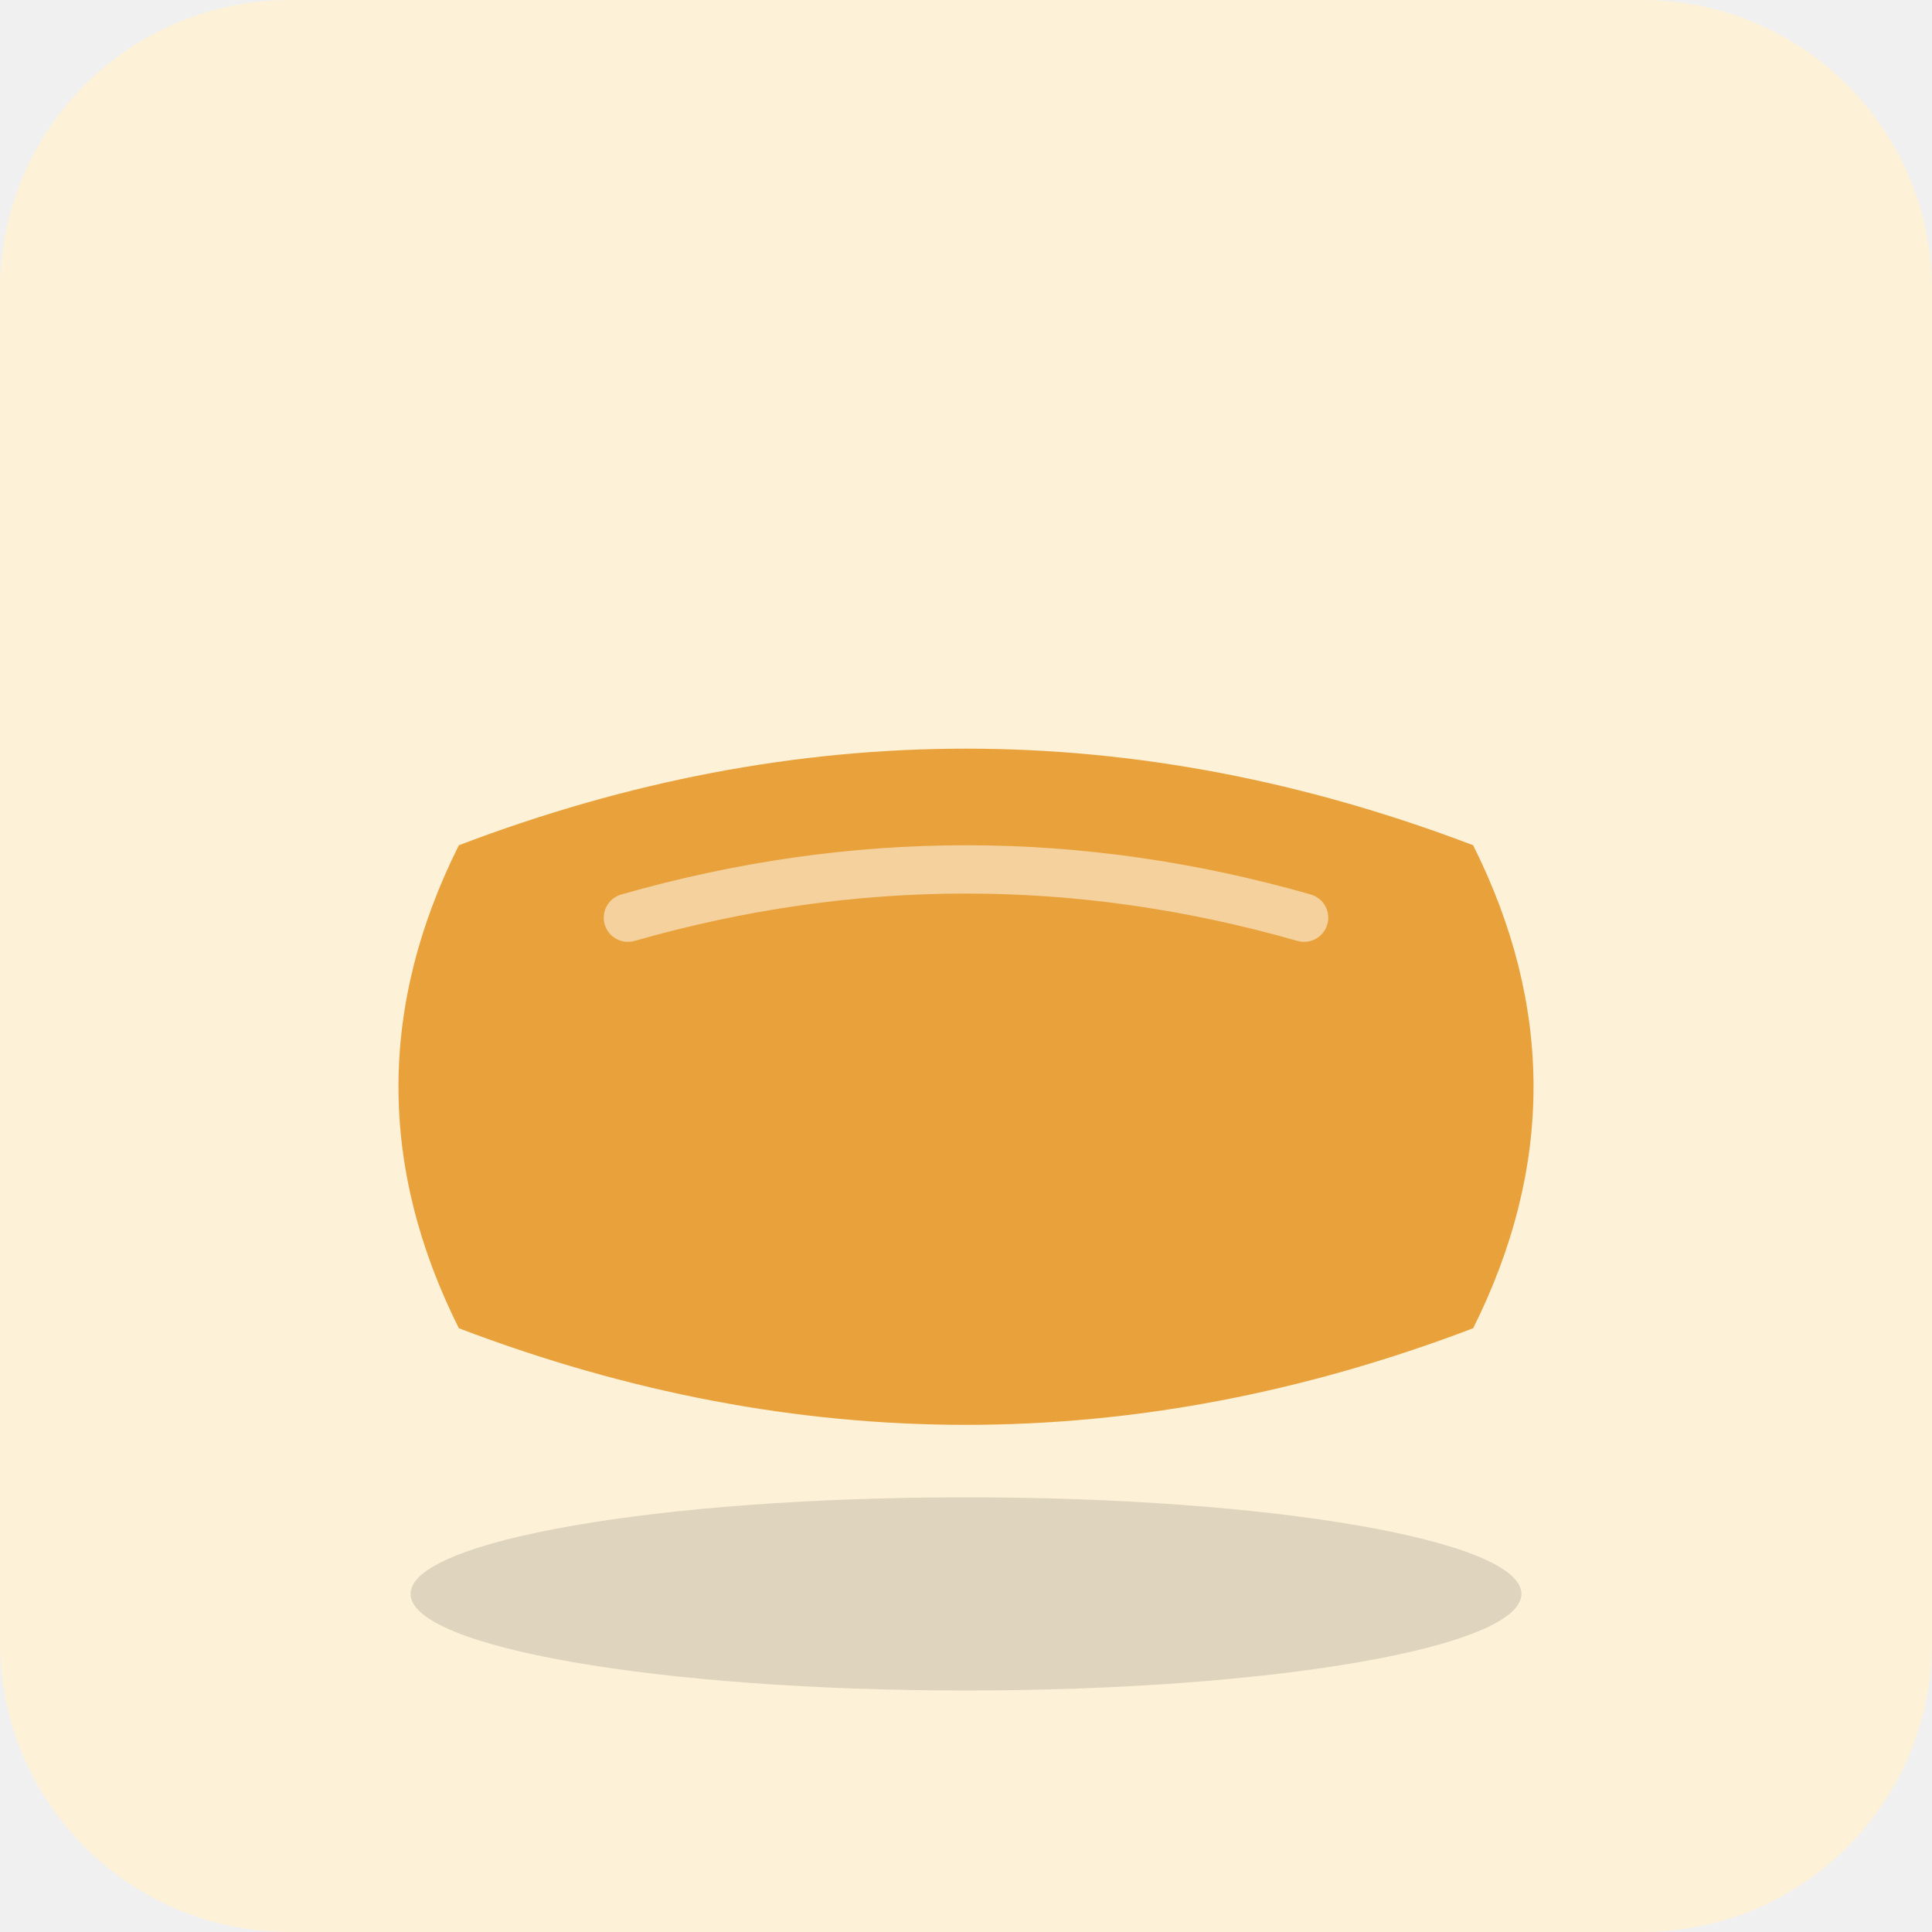
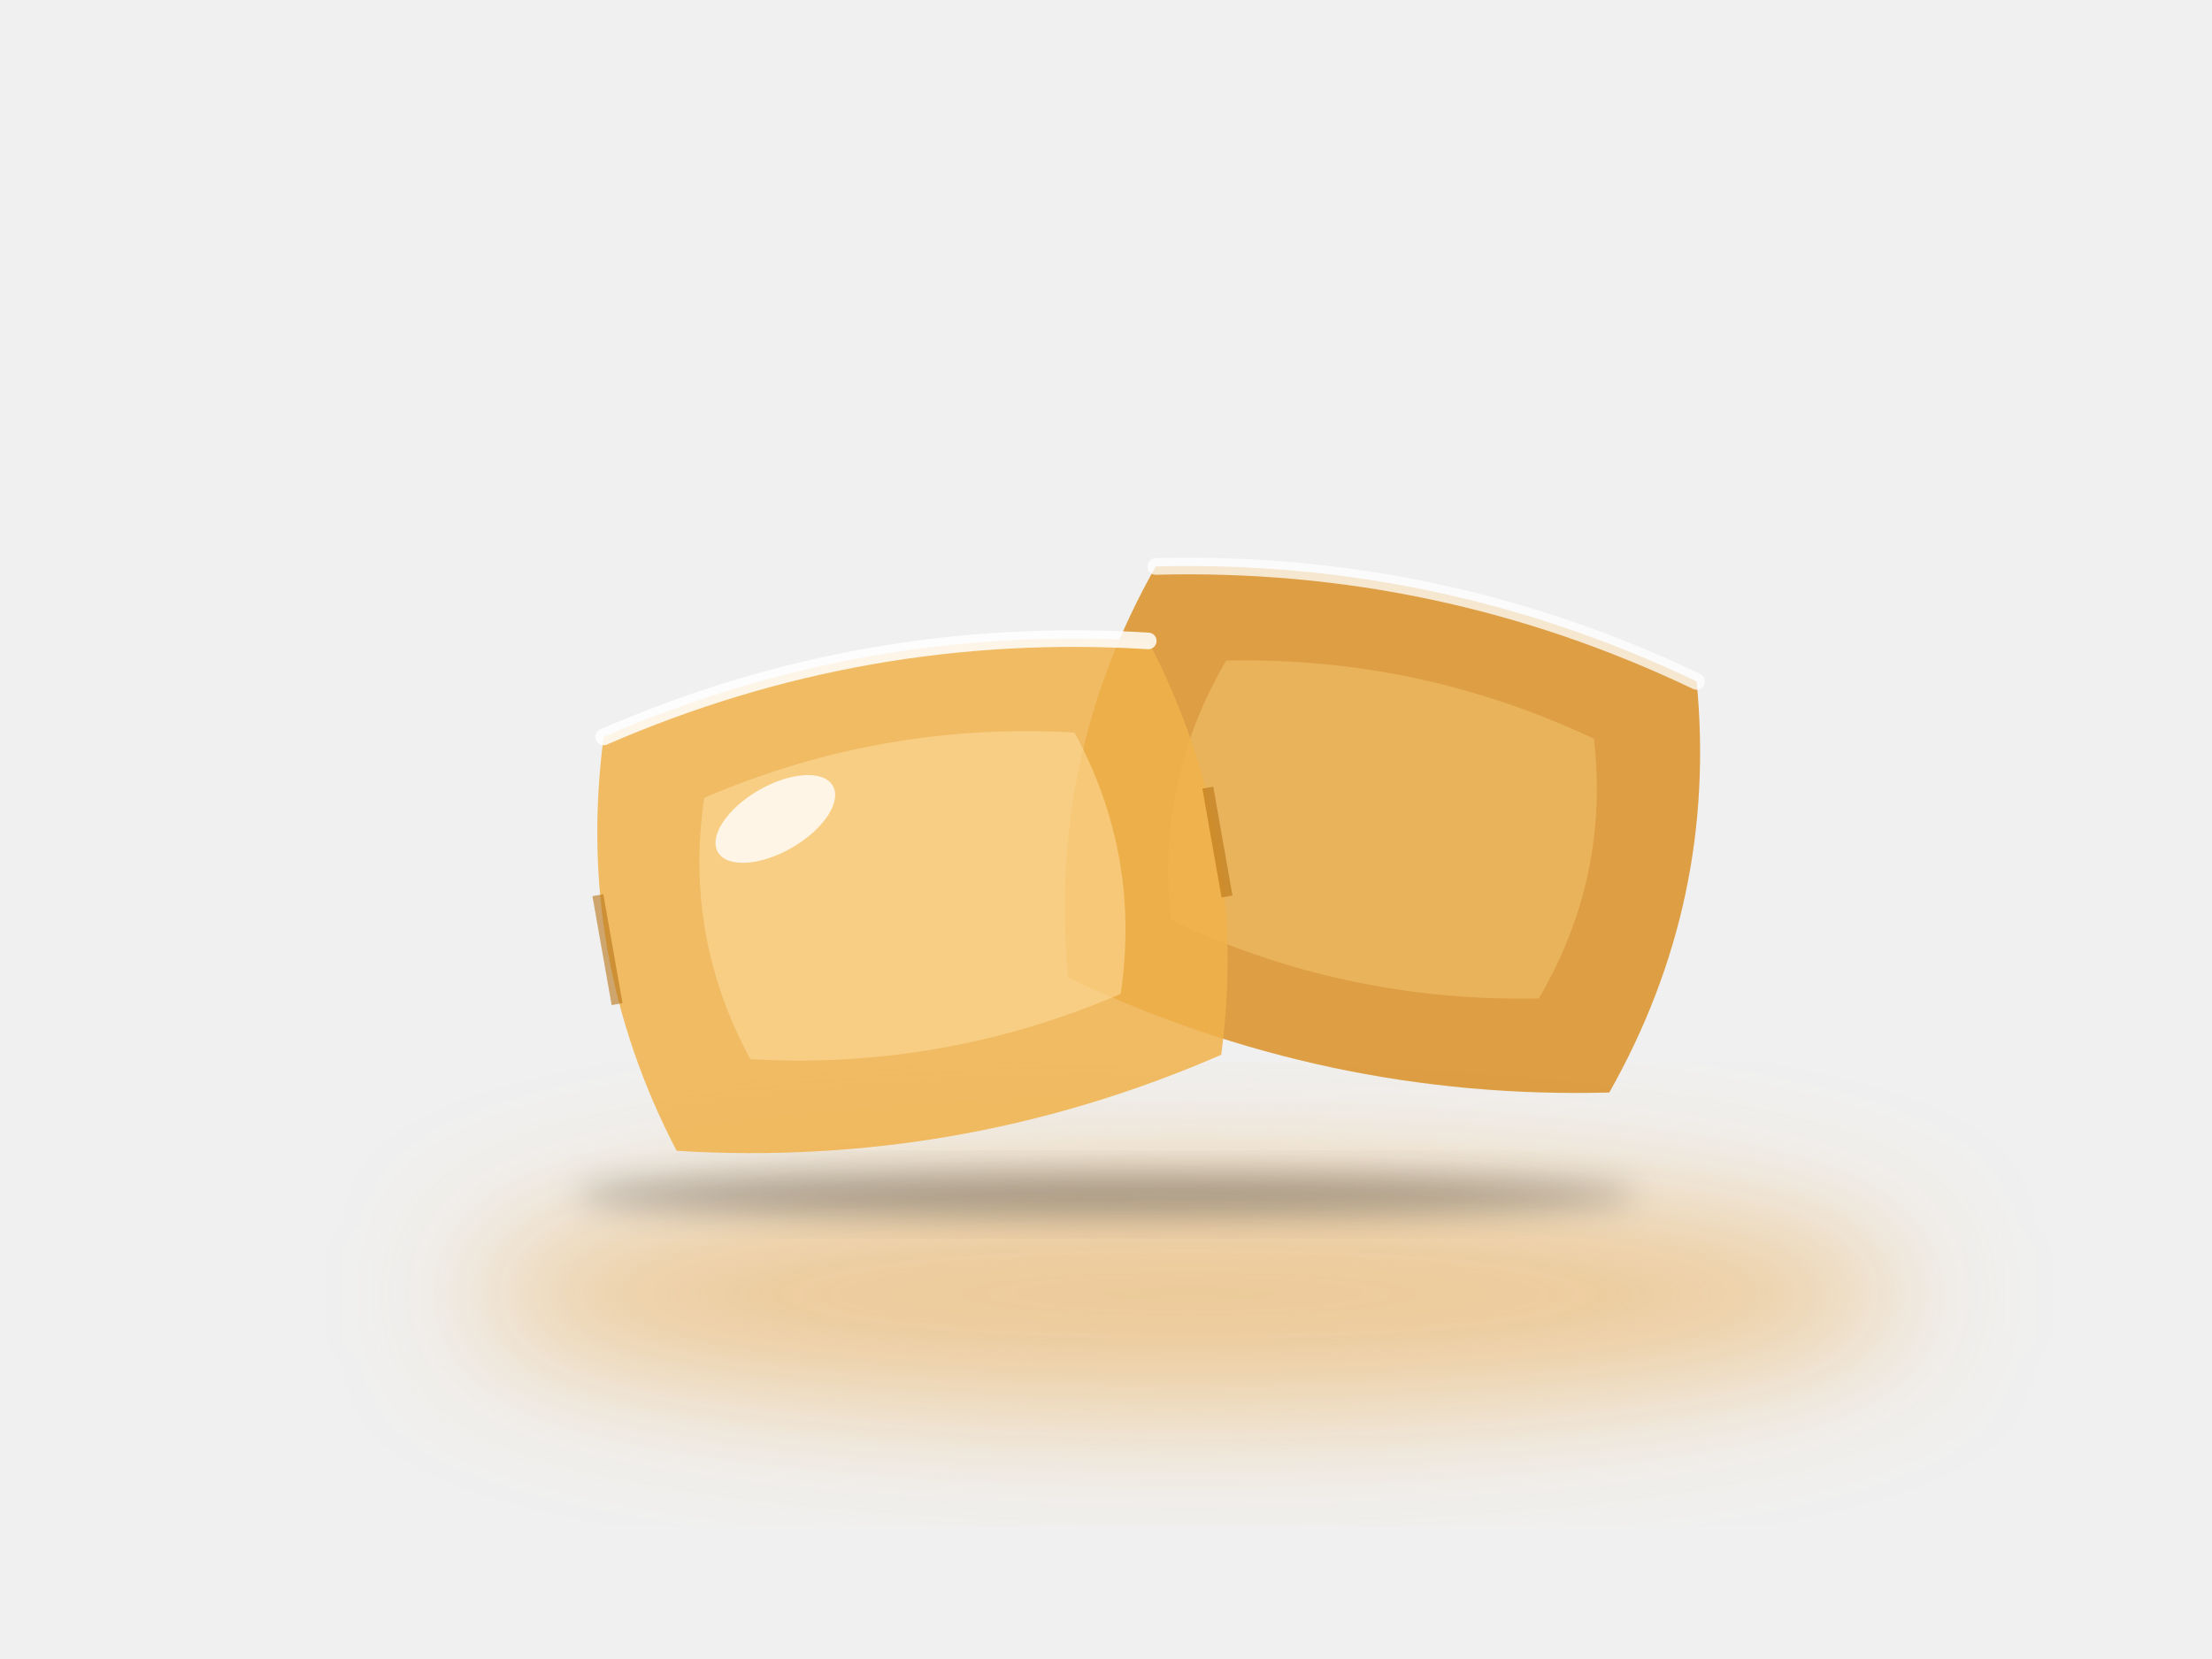
- <svg xmlns="http://www.w3.org/2000/svg" viewBox="0 0 160 160" role="img">
-   <rect width="160" height="160" rx="24" fill="#fdf1d8" />
-   <ellipse cx="80" cy="132" rx="46" ry="8" fill="#000" opacity=".12" />
-   <path d="M38 70q42-16 84 0q10 20 0 40q-42 16-84 0q-10-20 0-40z" fill="#e9a23b" />
-   <path d="M52 76q28-8 56 0" stroke="#fff" stroke-width="4" stroke-linecap="round" opacity=".5" fill="none" />
+ <svg xmlns="http://www.w3.org/2000/svg" viewBox="0 0 400 300" role="img">
+   <defs>
+     <filter id="g" x="-50%" y="-50%" width="200%" height="200%">
+       <feGaussianBlur stdDeviation="12" />
+     </filter>
+     <filter id="c" x="-50%" y="-50%" width="200%" height="200%">
+       <feGaussianBlur stdDeviation="3" />
+     </filter>
+     <path id="p" d="M-50 -38 Q0 -50 50 -38 Q62 0 50 38 Q0 50 -50 38 Q-62 0 -50 -38 Z" />
+   </defs>
+   <ellipse cx="215" cy="234" rx="130" ry="21" fill="#E9A13B" opacity=".5" filter="url(#g)" />
+   <ellipse cx="200" cy="216" rx="96" ry="4" fill="#000" opacity=".3" filter="url(#c)" />
+   <g transform="translate(250 150) rotate(12)">
+     <use href="#p" fill="#D98C1E" opacity=".82" />
+     <path d="M-34 -24 Q0 -32 34 -24 Q42 0 34 24 Q0 32 -34 24 Q-42 0 -34 -24 Z" fill="#F6C772" opacity=".5" />
+     <path d="M-50 -38 Q0 -50 50 -38" fill="none" stroke="#fff" stroke-width="3" stroke-linecap="round" opacity=".75" />
+   </g>
+   <g transform="translate(165 162) rotate(-10)">
+     <use href="#p" fill="#F0B24A" opacity=".85" />
+     <path d="M-34 -24 Q0 -32 34 -24 Q42 0 34 24 Q0 32 -34 24 Q-42 0 -34 -24 Z" fill="#FFE1A6" opacity=".5" />
+     <path d="M-50 -38 Q0 -50 50 -38" fill="none" stroke="#fff" stroke-width="3" stroke-linecap="round" opacity=".85" />
+     <path d="M-56 -10 V10 M56 -10 V10" stroke="#B87314" stroke-width="2" opacity=".6" />
+     <ellipse cx="-22" cy="-18" rx="12" ry="6" fill="#fff" opacity=".8" transform="rotate(-20 -22 -18)" />
+   </g>
</svg>
